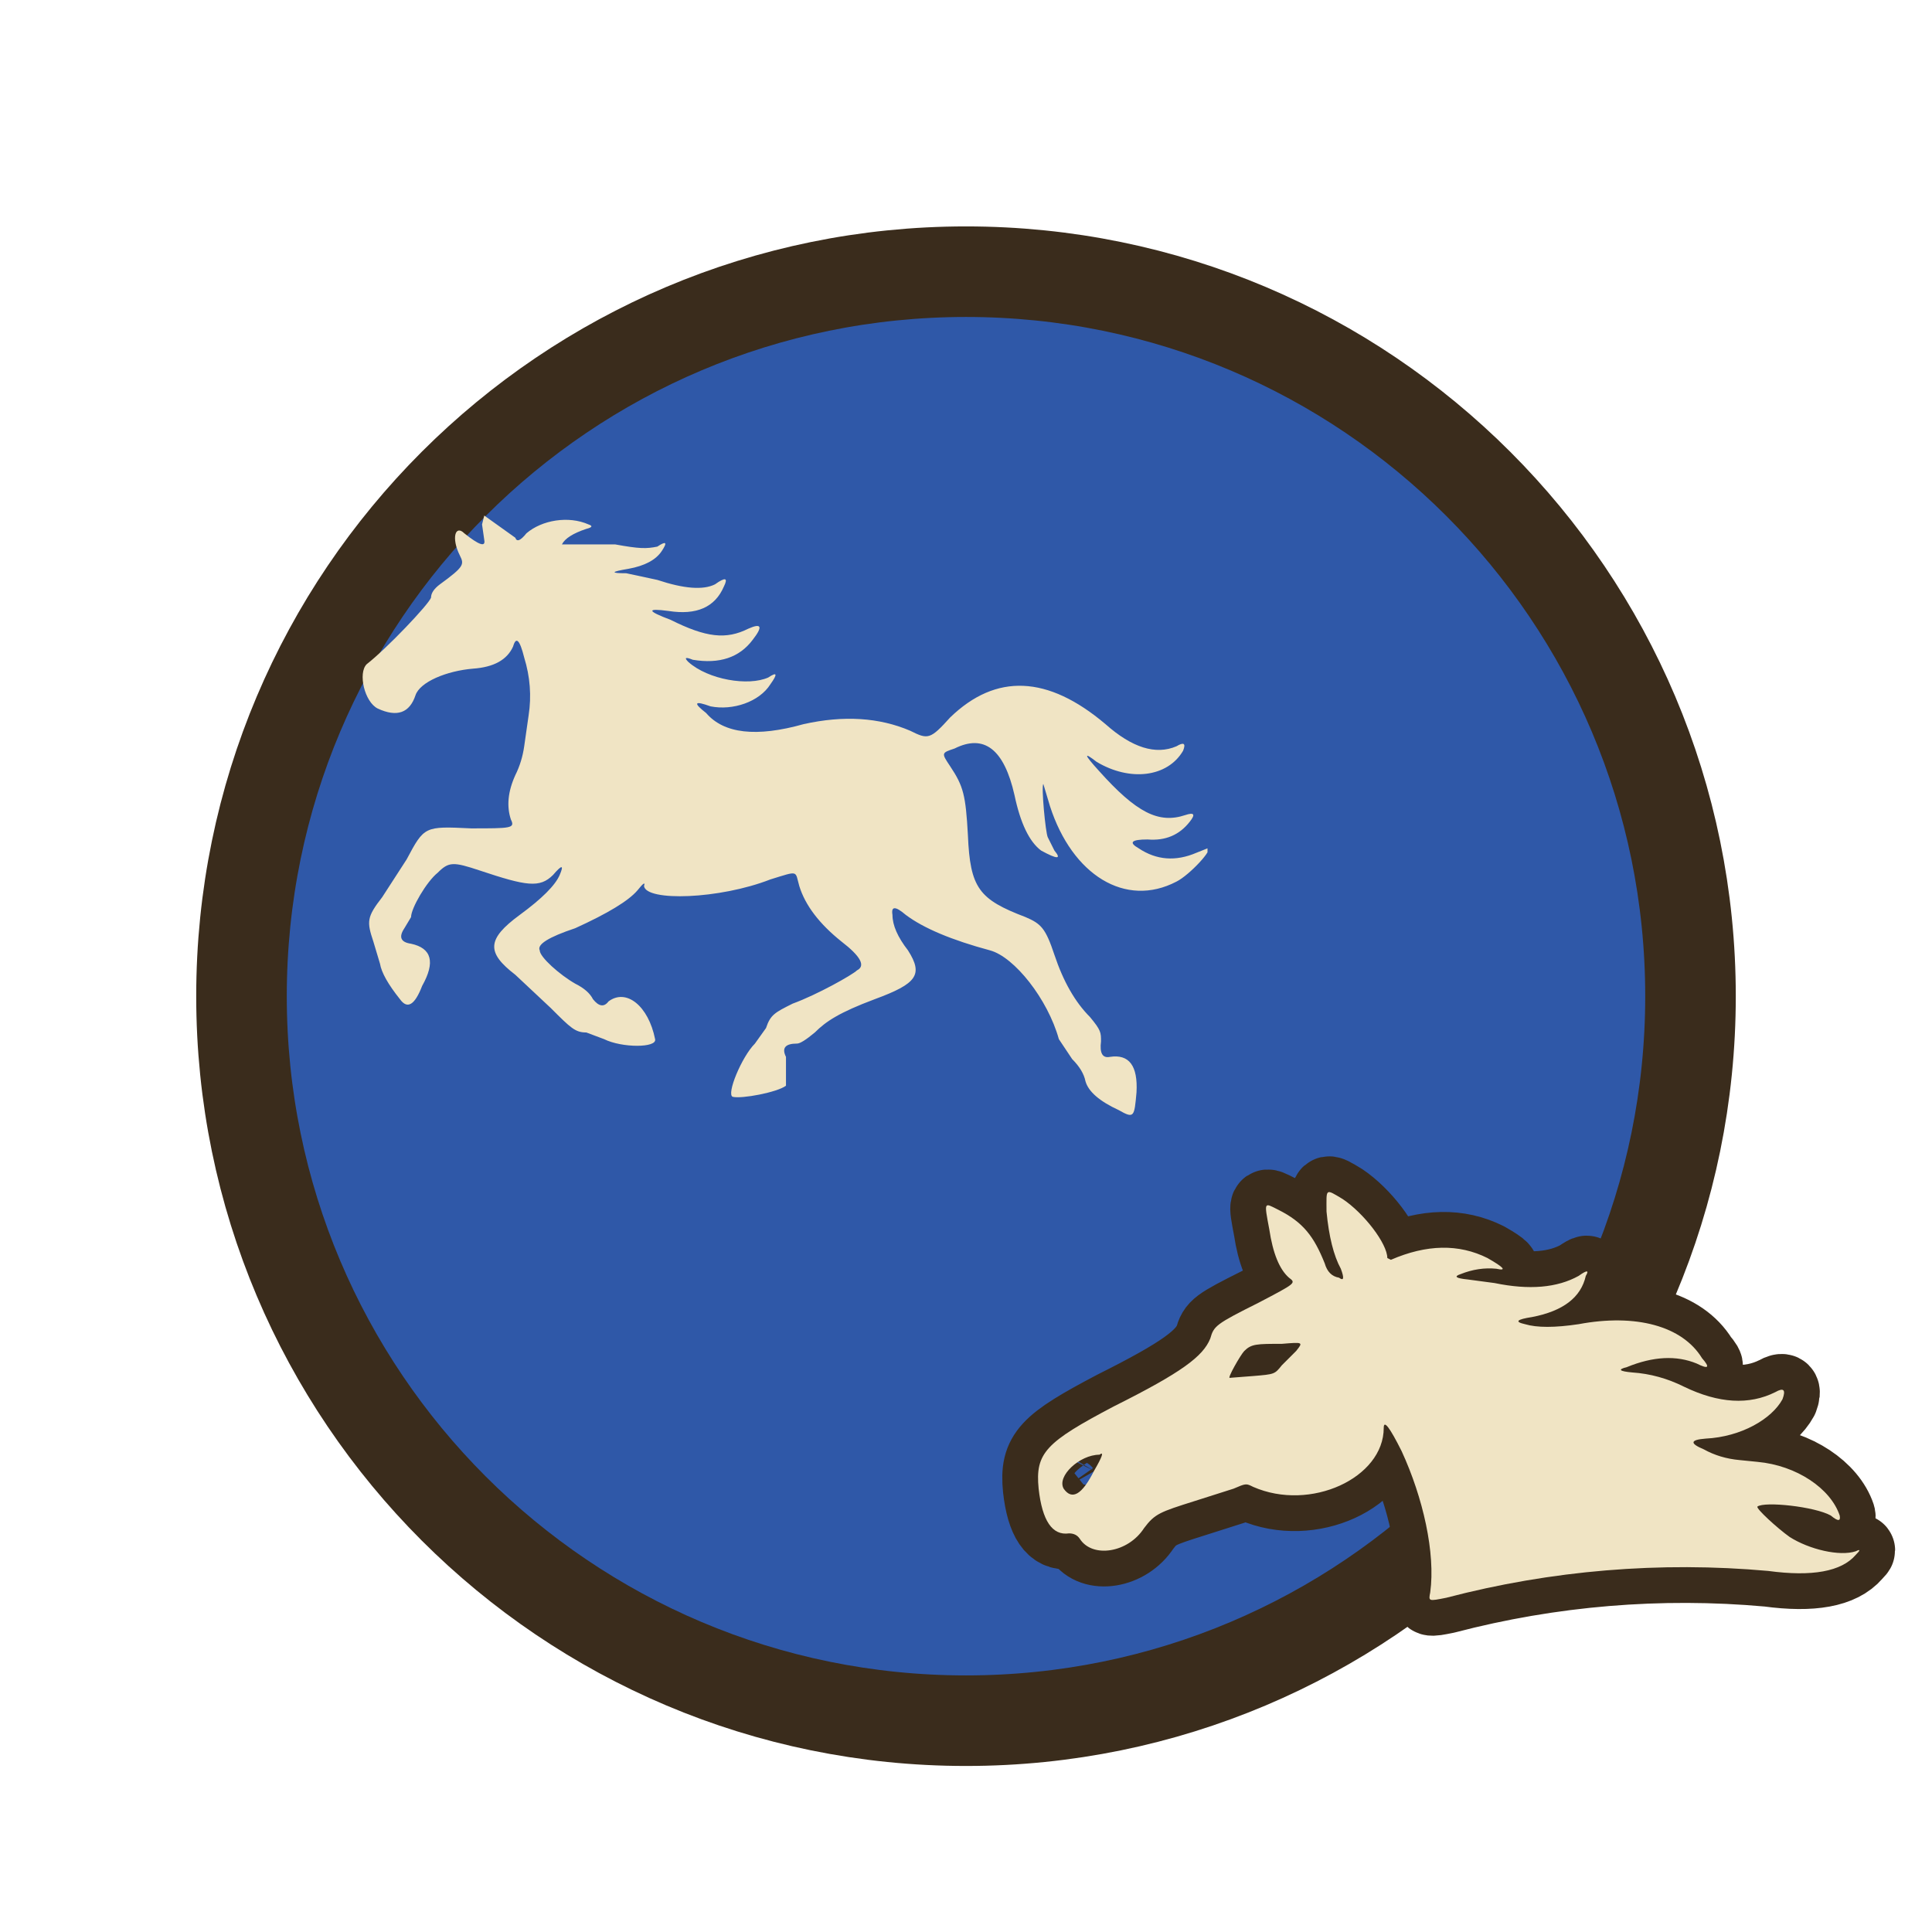
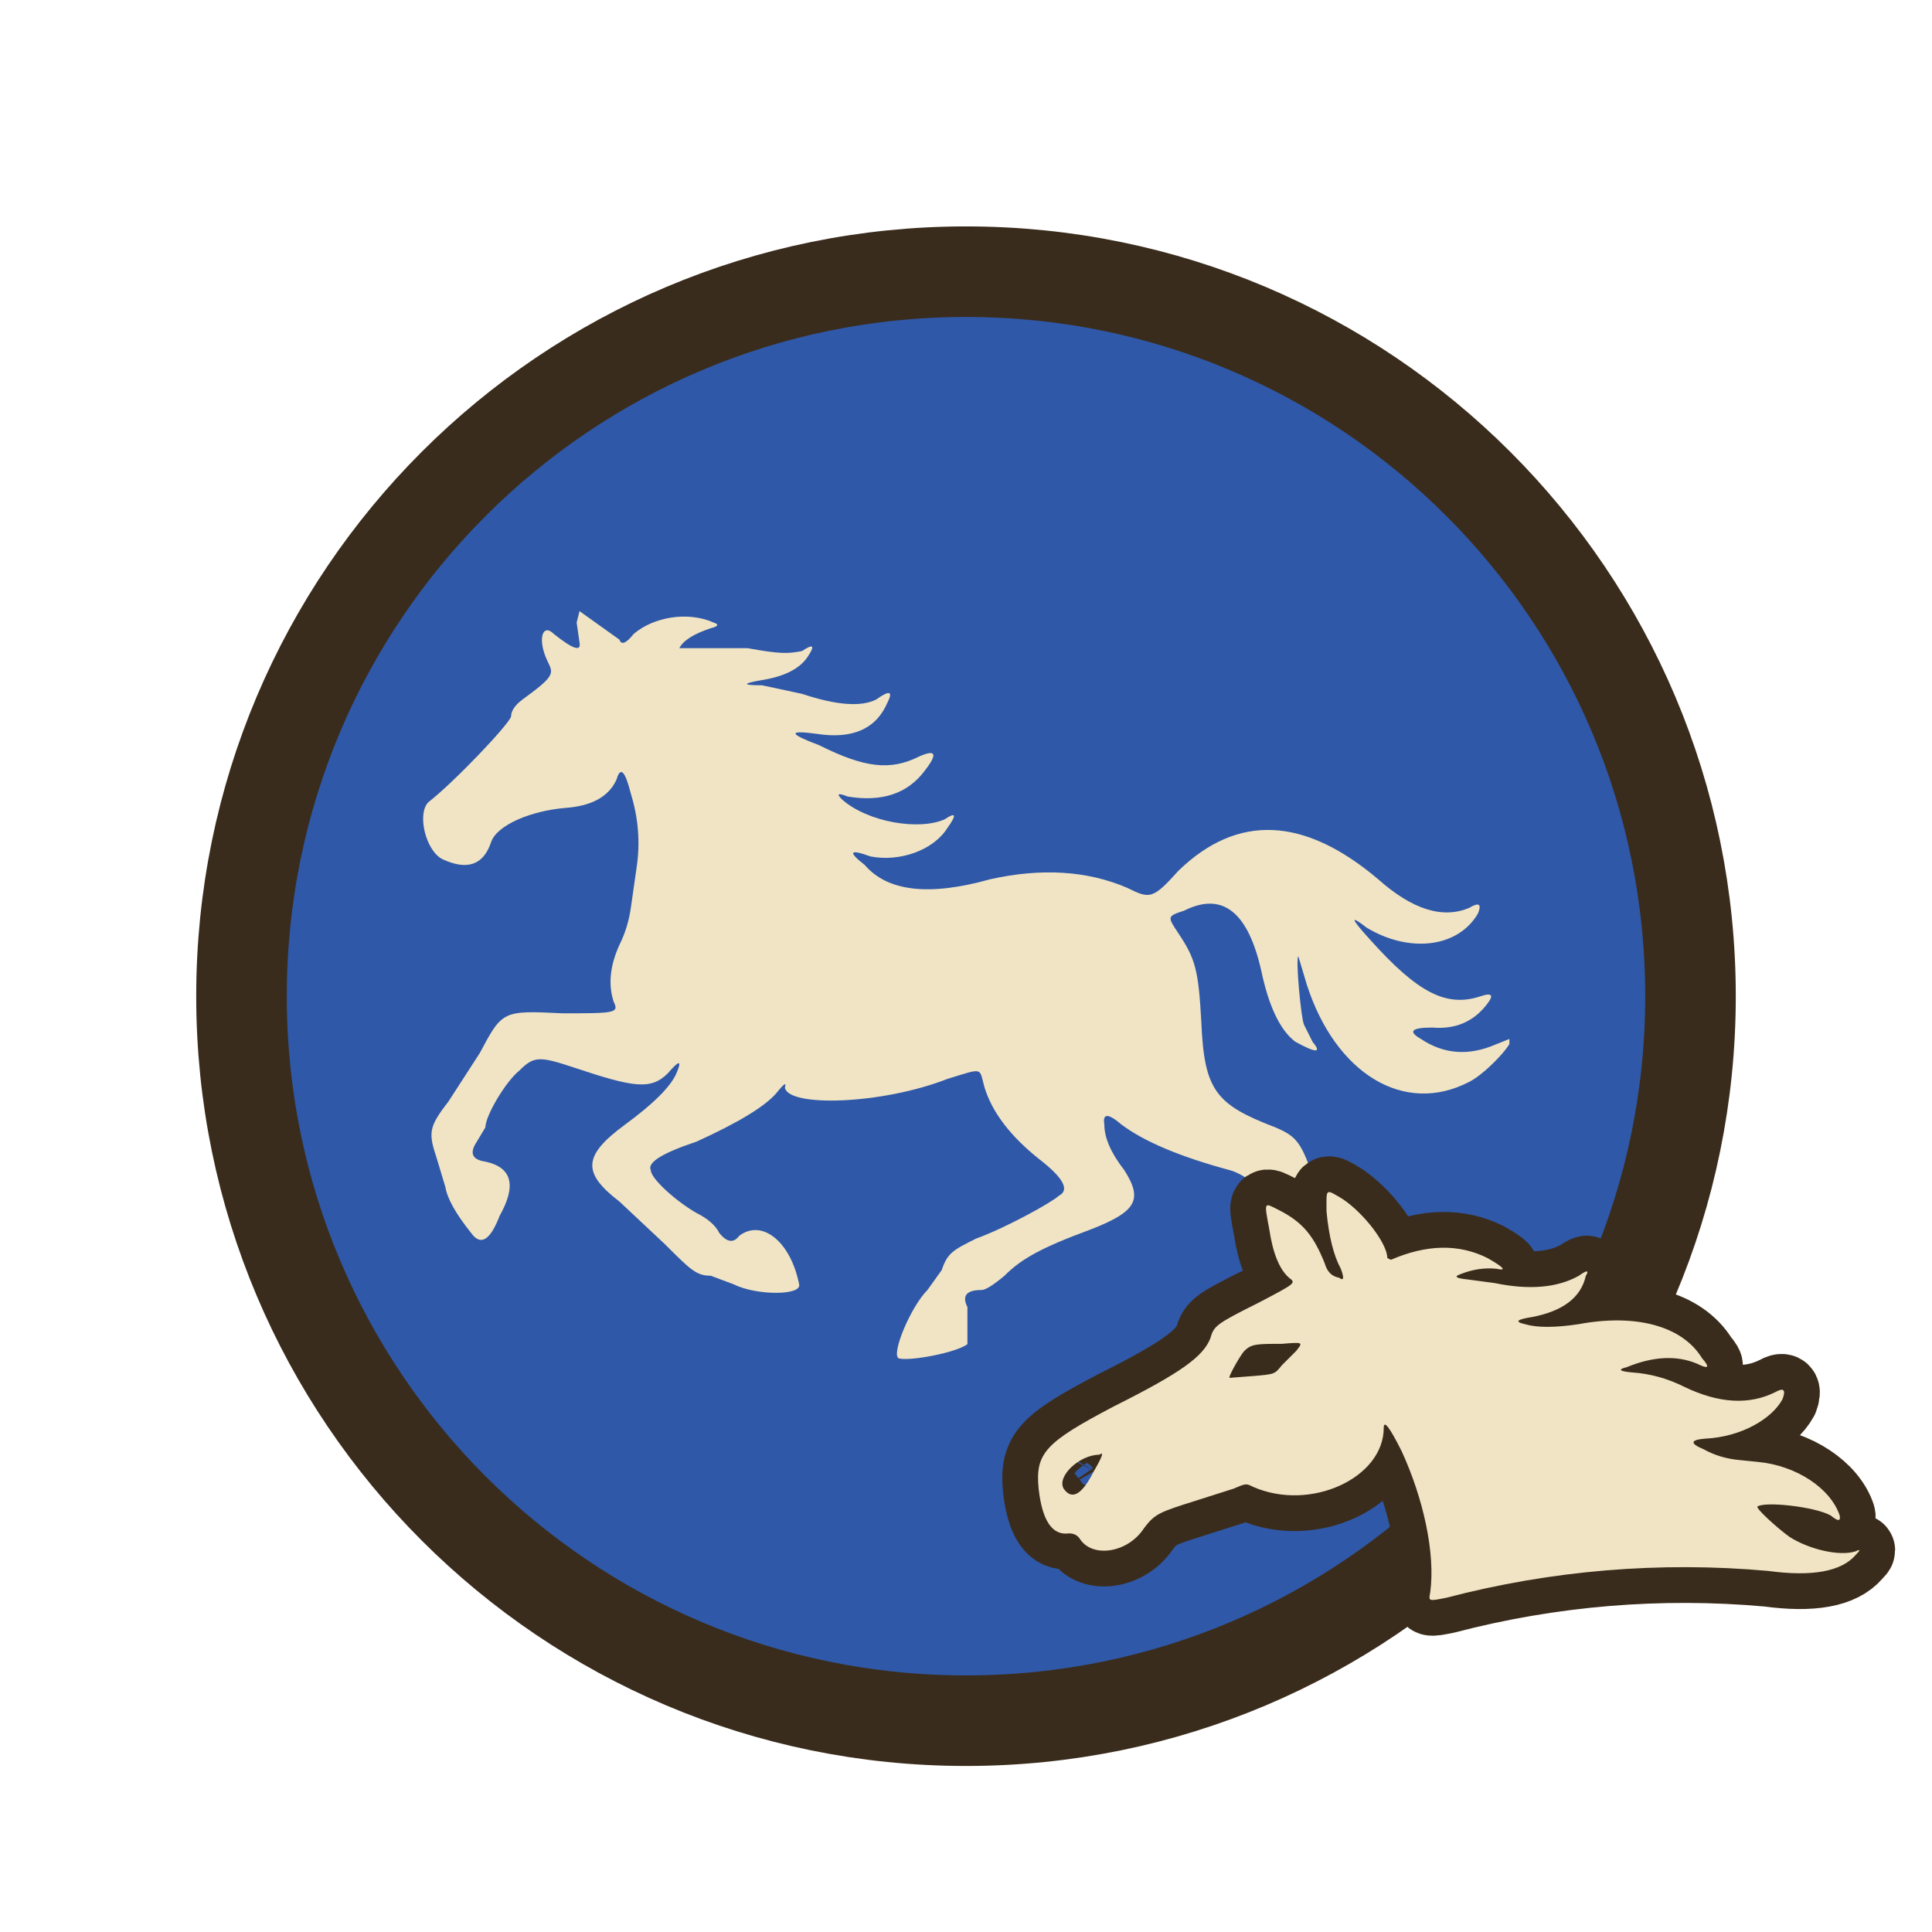
<svg xmlns="http://www.w3.org/2000/svg" width="256" height="256" viewBox="0 0 64 64">
  <circle cx="32" cy="33" r="24" fill="#2f58a8" stroke="#3a2c1c" stroke-width="3" />
-   <svg x="12" y="13" width="28" height="28" viewBox="0 0 64 64" overflow="visible">
+   <svg x="14" y="15" width="36" height="36" viewBox="0 0 64 64" overflow="visible">
    <svg width="64" height="64" viewBox="0 0 381 270">
      <path fill="#f0e4c4" d="m54 4 1 7q1 5-9-3c-4-4-6 2-2 10 2 4 2 5-9 13q-4 3-4 6c-1 3-20 23-29 30-4 4-1 17 5 20q13 6 17-6c2-6 14-11 26-12q14-1 18-10 2-7 5 5 4 13 2 26l-2 14q-1 7-4 13-5 11-2 20c2 4 0 4-18 4-21-1-21-1-29 14L9 172c-7 9-7 11-4 20l3 10q1 6 9 16 5 7 10-6 9-16-5-19-7-1-3-7l3-5c0-4 7-16 12-20 5-5 7-5 19-1 21 7 27 8 33 2q6-7 3 0t-18 18c-15 11-15 17-2 27l16 15c9 9 11 11 16 11l8 3c8 4 24 4 23 0-3-15-13-23-21-17q-3 4-7-1-2-4-8-7c-7-4-16-12-16-15q-2-4 16-10 22-10 28-17 4-5 3-2c1 7 34 6 57-3 13-4 11-4 13 3q4 13 19 25 13 10 7 13c-2 2-18 11-29 15-8 4-10 5-12 11l-5 7c-6 6-13 23-10 24 4 1 20-2 24-5v-13q-3-6 5-6 2 0 8-5c5-5 11-9 27-15 19-7 22-11 15-22q-7-9-7-16-1-6 6 0 12 9 38 16c11 3 26 22 31 40l6 9q5 5 6 10 2 7 15 13c7 4 7 3 8-8q1-18-12-16-5 1-4-7c0-4 0-5-5-11q-10-10-16-28c-4-12-6-14-13-17-21-8-25-13-26-37-1-18-2-22-8-31-4-6-4-6 2-8q20-10 27 21 4 19 12 25 11 6 6 0l-3-6c-1-2-3-23-2-24l3 10c10 31 34 46 57 34 6-3 17-15 14-15l-5 2q-14 6-26-2-7-4 4-4 12 1 19-8 4-5-2-3c-12 4-22-1-39-20q-10-11-1-4c15 9 32 7 39-5q2-5-3-2-14 6-32-10-39-33-70-3c-9 10-10 10-18 6q-21-9-48-3-32 9-44-5-9-7 2-3c10 2 22-2 27-10q5-7-1-3c-9 4-27 1-36-7q-3-3 2-1 18 3 27-9 7-9-2-5c-10 5-19 4-35-4q-16-6-1-4 19 3 25-11 3-6-4-1-8 4-26-2l-14-3q-11 0 1-2 11-2 15-8t-2-2c-5 1-8 1-19-1H90q2-4 11-7 4-1 1-2c-9-4-21-2-28 4q-4 5-5 2L55 0z" />
    </svg>
  </svg>
  <svg x="33" y="31" width="30" height="30" viewBox="0 0 64 64" overflow="visible">
    <svg width="58" height="29" x="3" y="18" overflow="visible" viewBox="0 0 459 228">
      <g fill="#f0e4c4" stroke="#3a2c1c" stroke-linejoin="round" stroke-width="40" paint-order="stroke">
        <path fill="#f0e4c4" d="M161 11q2 21 8 32 3 8-1 5-6-1-8-8c-6-15-12-23-26-30-8-4-8-5-5 11q3 20 11 27c4 3 4 3-17 14-24 12-25 13-27 20-4 10-16 19-54 38-38 20-44 26-42 46q3 27 17 25 4 0 6 3c7 11 27 8 36-6 6-8 9-9 28-15l22-7c7-3 7-3 11-1 32 14 73-5 73-33q0-7 10 13c12 26 19 57 16 79-1 5-1 5 9 3a525 525 0 0 1 180-15q37 5 49-9 4-4 0-2c-9 3-26-1-37-8-7-5-19-16-18-17 4-3 32 0 41 5q6 5 5 0c-5-15-24-28-46-30l-10-1q-11-1-20-6-12-5 1-6c20-1 37-11 43-22q3-8-4-4-22 11-51-3-14-7-29-8-11-1-3-3 22-9 39-2 10 5 3-3c-11-18-37-25-69-19q-20 3-30 0-9-2 4-4 26-5 30-23 3-5-4 0-18 10-47 4l-15-2q-10-1-4-3 10-4 20-3 9 2-5-6-24-12-54 1l-2-1c0-8-13-25-25-33-10-6-9-6-9 7m-17 78-8 8c-4 5-4 5-16 6l-13 1c-2 1 6-13 8-15 4-4 7-4 21-4 12-1 12-1 8 4M31 156q-10 20-17 10c-4-7 9-19 20-19q4-3-3 9" />
      </g>
    </svg>
  </svg>
</svg>
